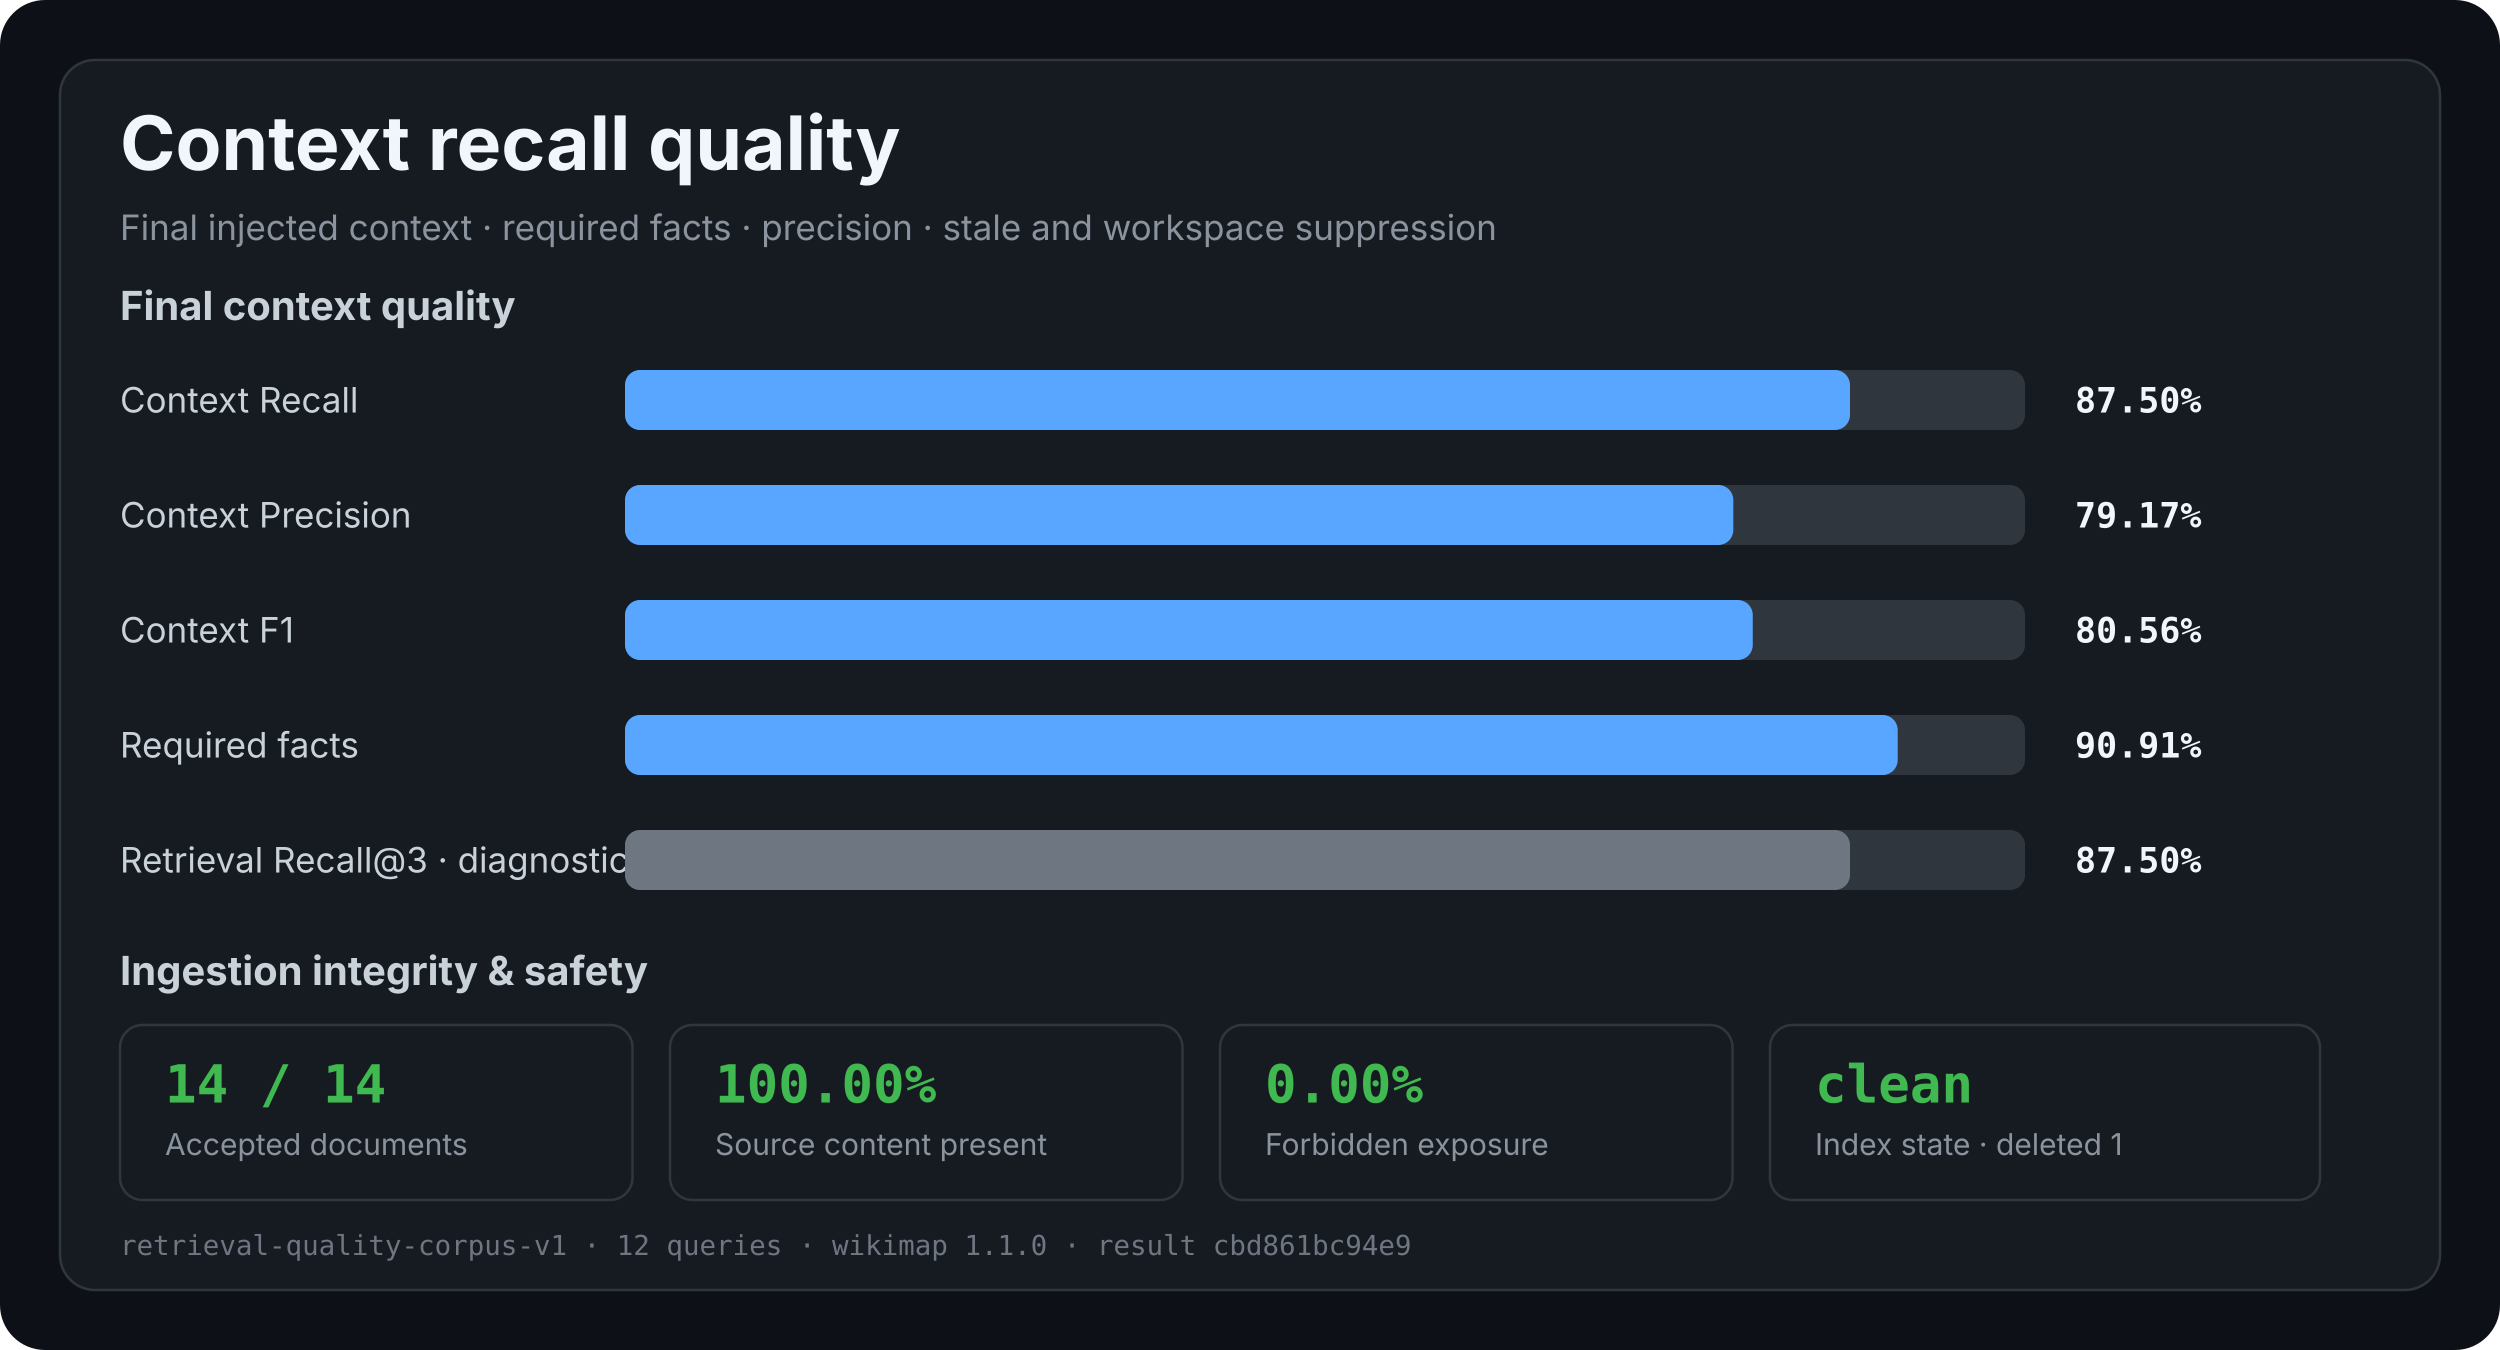
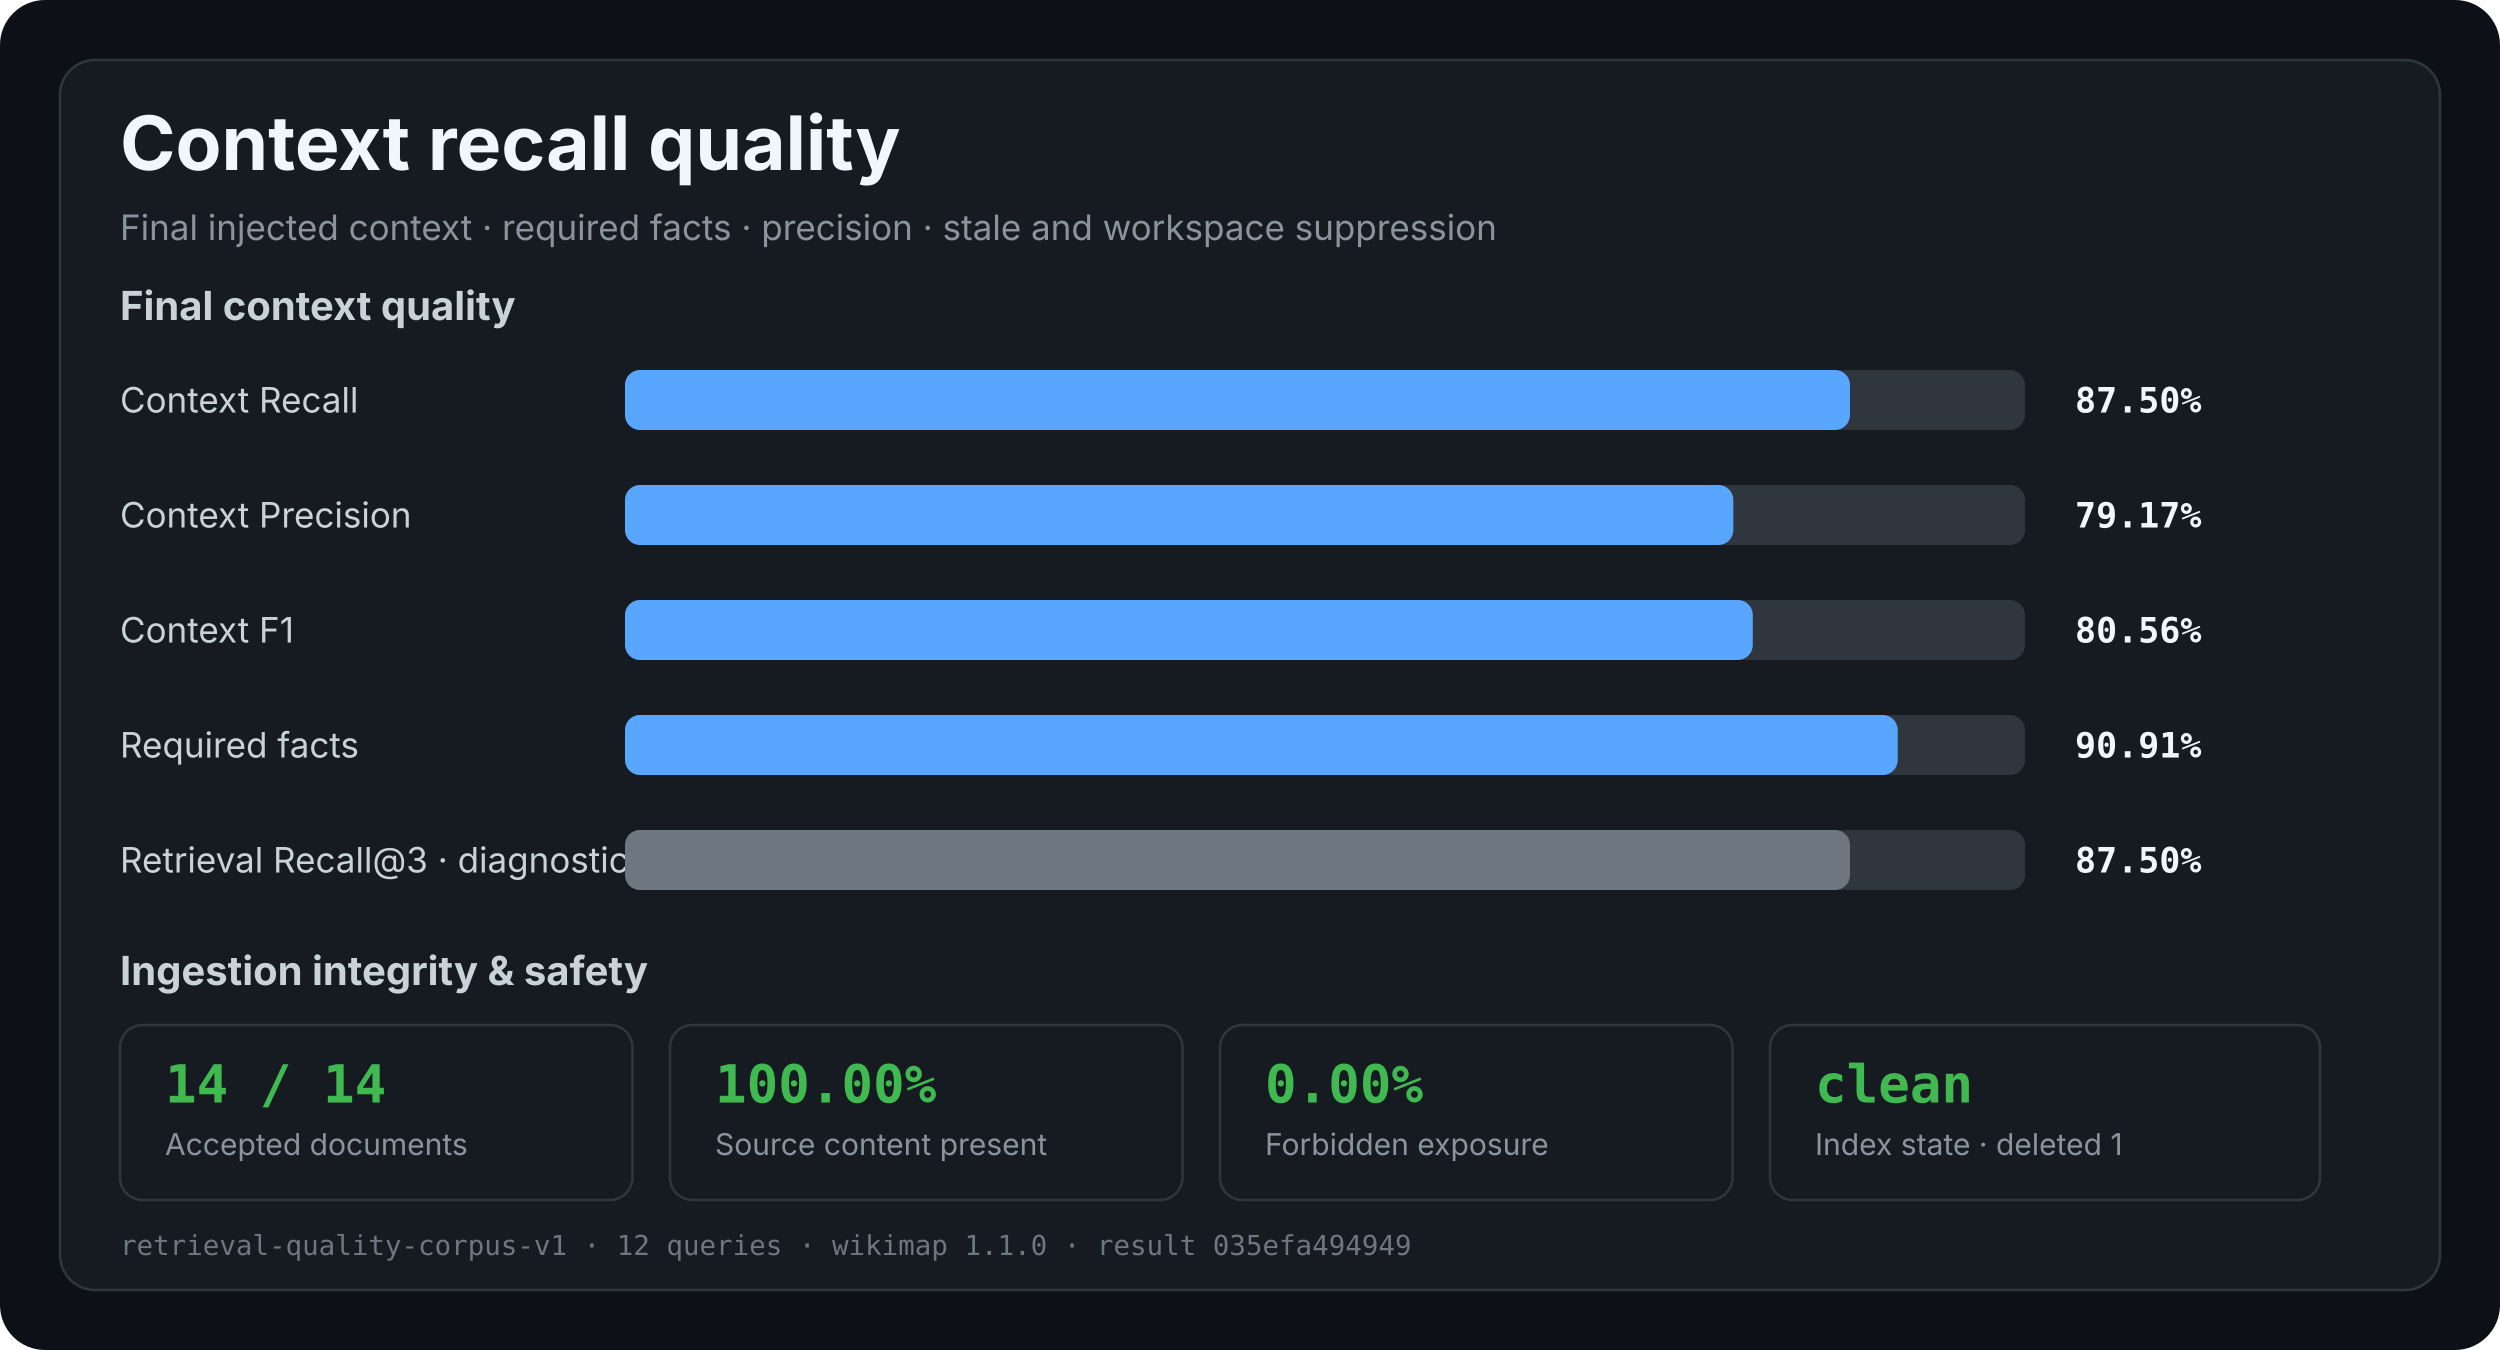
<svg xmlns="http://www.w3.org/2000/svg" width="1000" height="540" viewBox="0 0 1000 540" role="img" aria-labelledby="title desc">
  <style>
  .bg { fill: #0d1117; }
  .panel { fill: #161b22; stroke: #30363d; stroke-width: 1; }
  .title { fill: #f0f6fc; font: 700 30px -apple-system,BlinkMacSystemFont,"Segoe UI",sans-serif; }
  .subtitle { fill: #8b949e; font: 14px -apple-system,BlinkMacSystemFont,"Segoe UI",sans-serif; }
  .section { fill: #c9d1d9; font: 700 16px -apple-system,BlinkMacSystemFont,"Segoe UI",sans-serif; }
  .label { fill: #c9d1d9; font: 14px -apple-system,BlinkMacSystemFont,"Segoe UI",sans-serif; }
  .value { fill: #f0f6fc; font: 700 14px ui-monospace,SFMono-Regular,Consolas,monospace; }
  .track { fill: #30363d; }
  .bar { fill: #58a6ff; }
  .diagnostic-bar { fill: #6e7681; }
  .card-value { fill: #3fb950; font: 700 21px ui-monospace,SFMono-Regular,Consolas,monospace; }
  .card-label { fill: #8b949e; font: 12px -apple-system,BlinkMacSystemFont,"Segoe UI",sans-serif; }
  .footer { fill: #6e7681; font: 11px ui-monospace,SFMono-Regular,Consolas,monospace; }
</style>
  <rect width="1000" height="540" rx="18" class="bg" />
  <rect x="24" y="24" width="952" height="492" rx="14" class="panel" />
  <text x="48" y="68" class="title">Context recall quality</text>
  <text x="48" y="96" class="subtitle">Final injected context · required facts · precision · stale and workspace suppression</text>
  <text x="48" y="128" class="section">Final context quality</text>
  <text x="48" y="165" class="label">Context Recall</text>
  <rect x="250" y="148" width="560" height="24" rx="6" class="track" />
  <rect x="250" y="148" width="490.00" height="24" rx="6" class="bar" />
  <text x="830" y="165" class="value">87.50%</text>
  <text x="48" y="211" class="label">Context Precision</text>
  <rect x="250" y="194" width="560" height="24" rx="6" class="track" />
  <rect x="250" y="194" width="443.33" height="24" rx="6" class="bar" />
  <text x="830" y="211" class="value">79.17%</text>
  <text x="48" y="257" class="label">Context F1</text>
  <rect x="250" y="240" width="560" height="24" rx="6" class="track" />
  <rect x="250" y="240" width="451.11" height="24" rx="6" class="bar" />
  <text x="830" y="257" class="value">80.56%</text>
  <text x="48" y="303" class="label">Required facts</text>
  <rect x="250" y="286" width="560" height="24" rx="6" class="track" />
  <rect x="250" y="286" width="509.09" height="24" rx="6" class="bar" />
  <text x="830" y="303" class="value">90.91%</text>
  <text x="48" y="349" class="label">Retrieval Recall@3 · diagnostic</text>
  <rect x="250" y="332" width="560" height="24" rx="6" class="track" />
  <rect x="250" y="332" width="490.00" height="24" rx="6" class="diagnostic-bar" />
  <text x="830" y="349" class="value">87.50%</text>
  <text x="48" y="394" class="section">Ingestion integrity &amp; safety</text>
  <rect x="48" y="410" width="205" height="70" rx="9" class="panel" />
  <text x="66" y="441" class="card-value">14 / 14</text>
  <text x="66" y="462" class="card-label">Accepted documents</text>
  <rect x="268" y="410" width="205" height="70" rx="9" class="panel" />
  <text x="286" y="441" class="card-value">100.00%</text>
  <text x="286" y="462" class="card-label">Source content present</text>
  <rect x="488" y="410" width="205" height="70" rx="9" class="panel" />
  <text x="506" y="441" class="card-value">0.00%</text>
  <text x="506" y="462" class="card-label">Forbidden exposure</text>
  <rect x="708" y="410" width="220" height="70" rx="9" class="panel" />
  <text x="726" y="441" class="card-value">clean</text>
  <text x="726" y="462" class="card-label">Index state · deleted 1</text>
-   <text x="48" y="502" class="footer">retrieval-quality-corpus-v1 · 12 queries · wikimap 1.1.0 · result cbd861bc94e9</text>
+   <text x="48" y="502" class="footer">retrieval-quality-corpus-v1 · 12 queries · wikimap 1.1.0 · result 035efa494949</text>
</svg>
